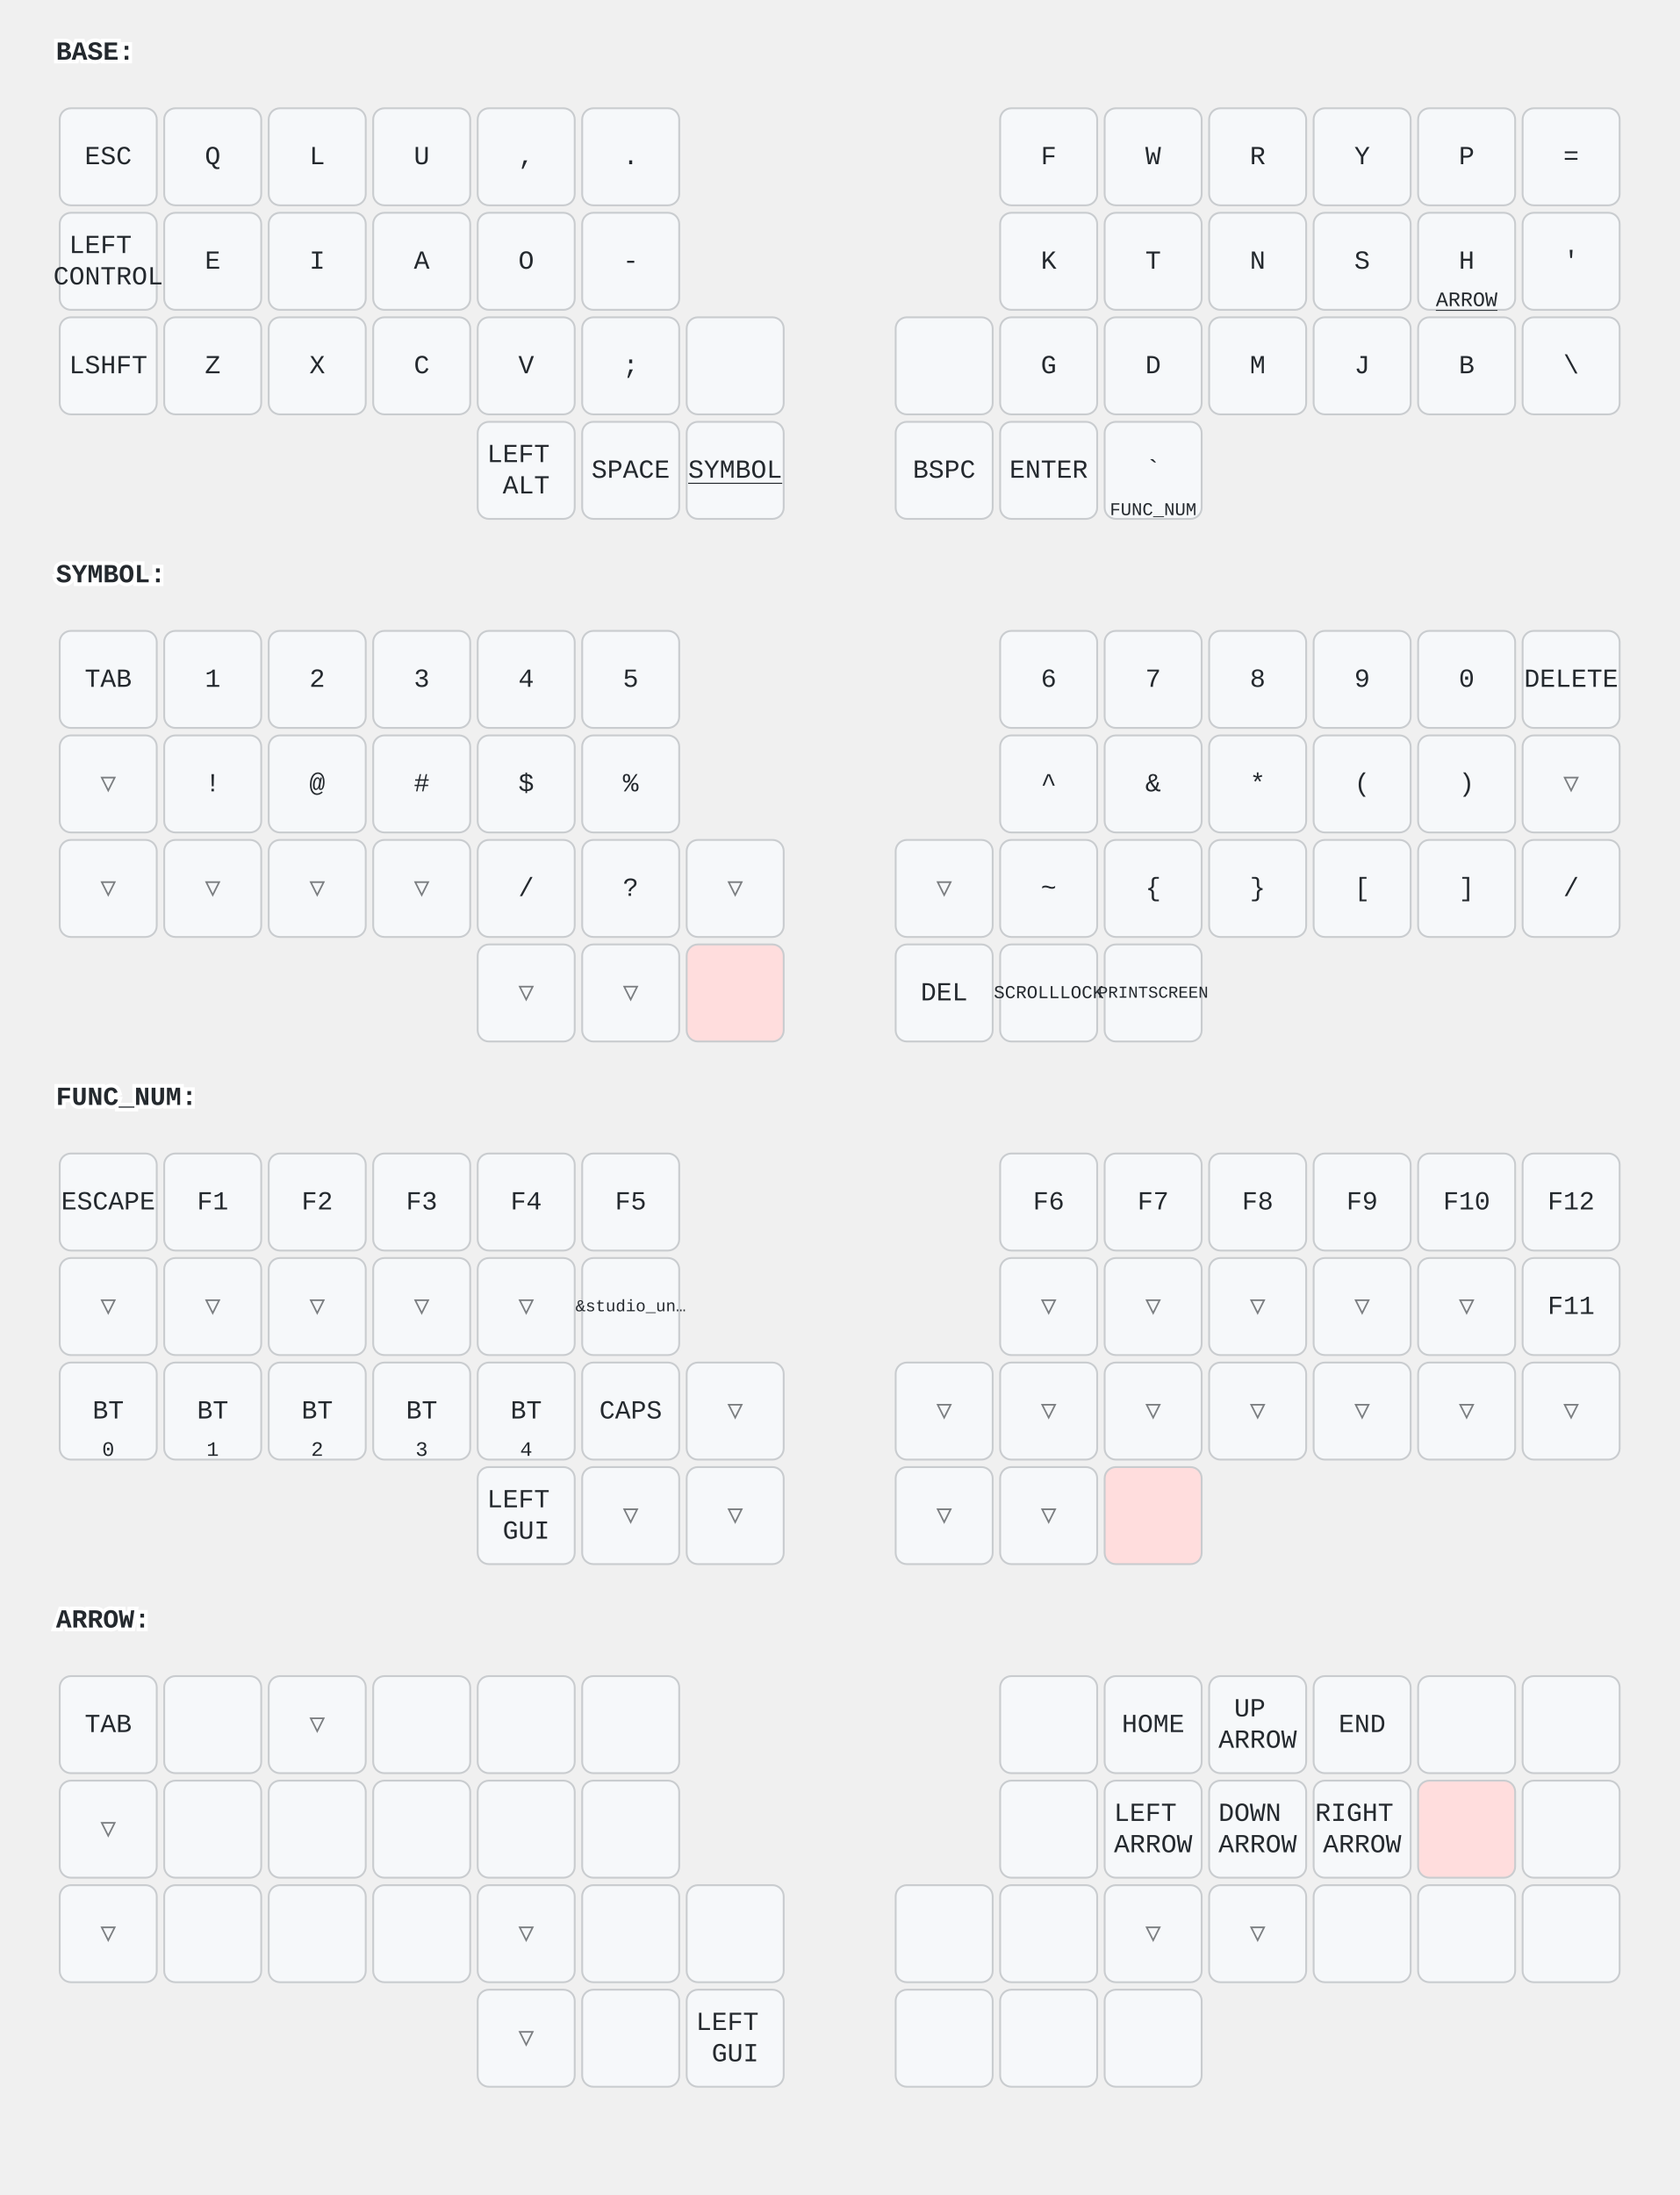
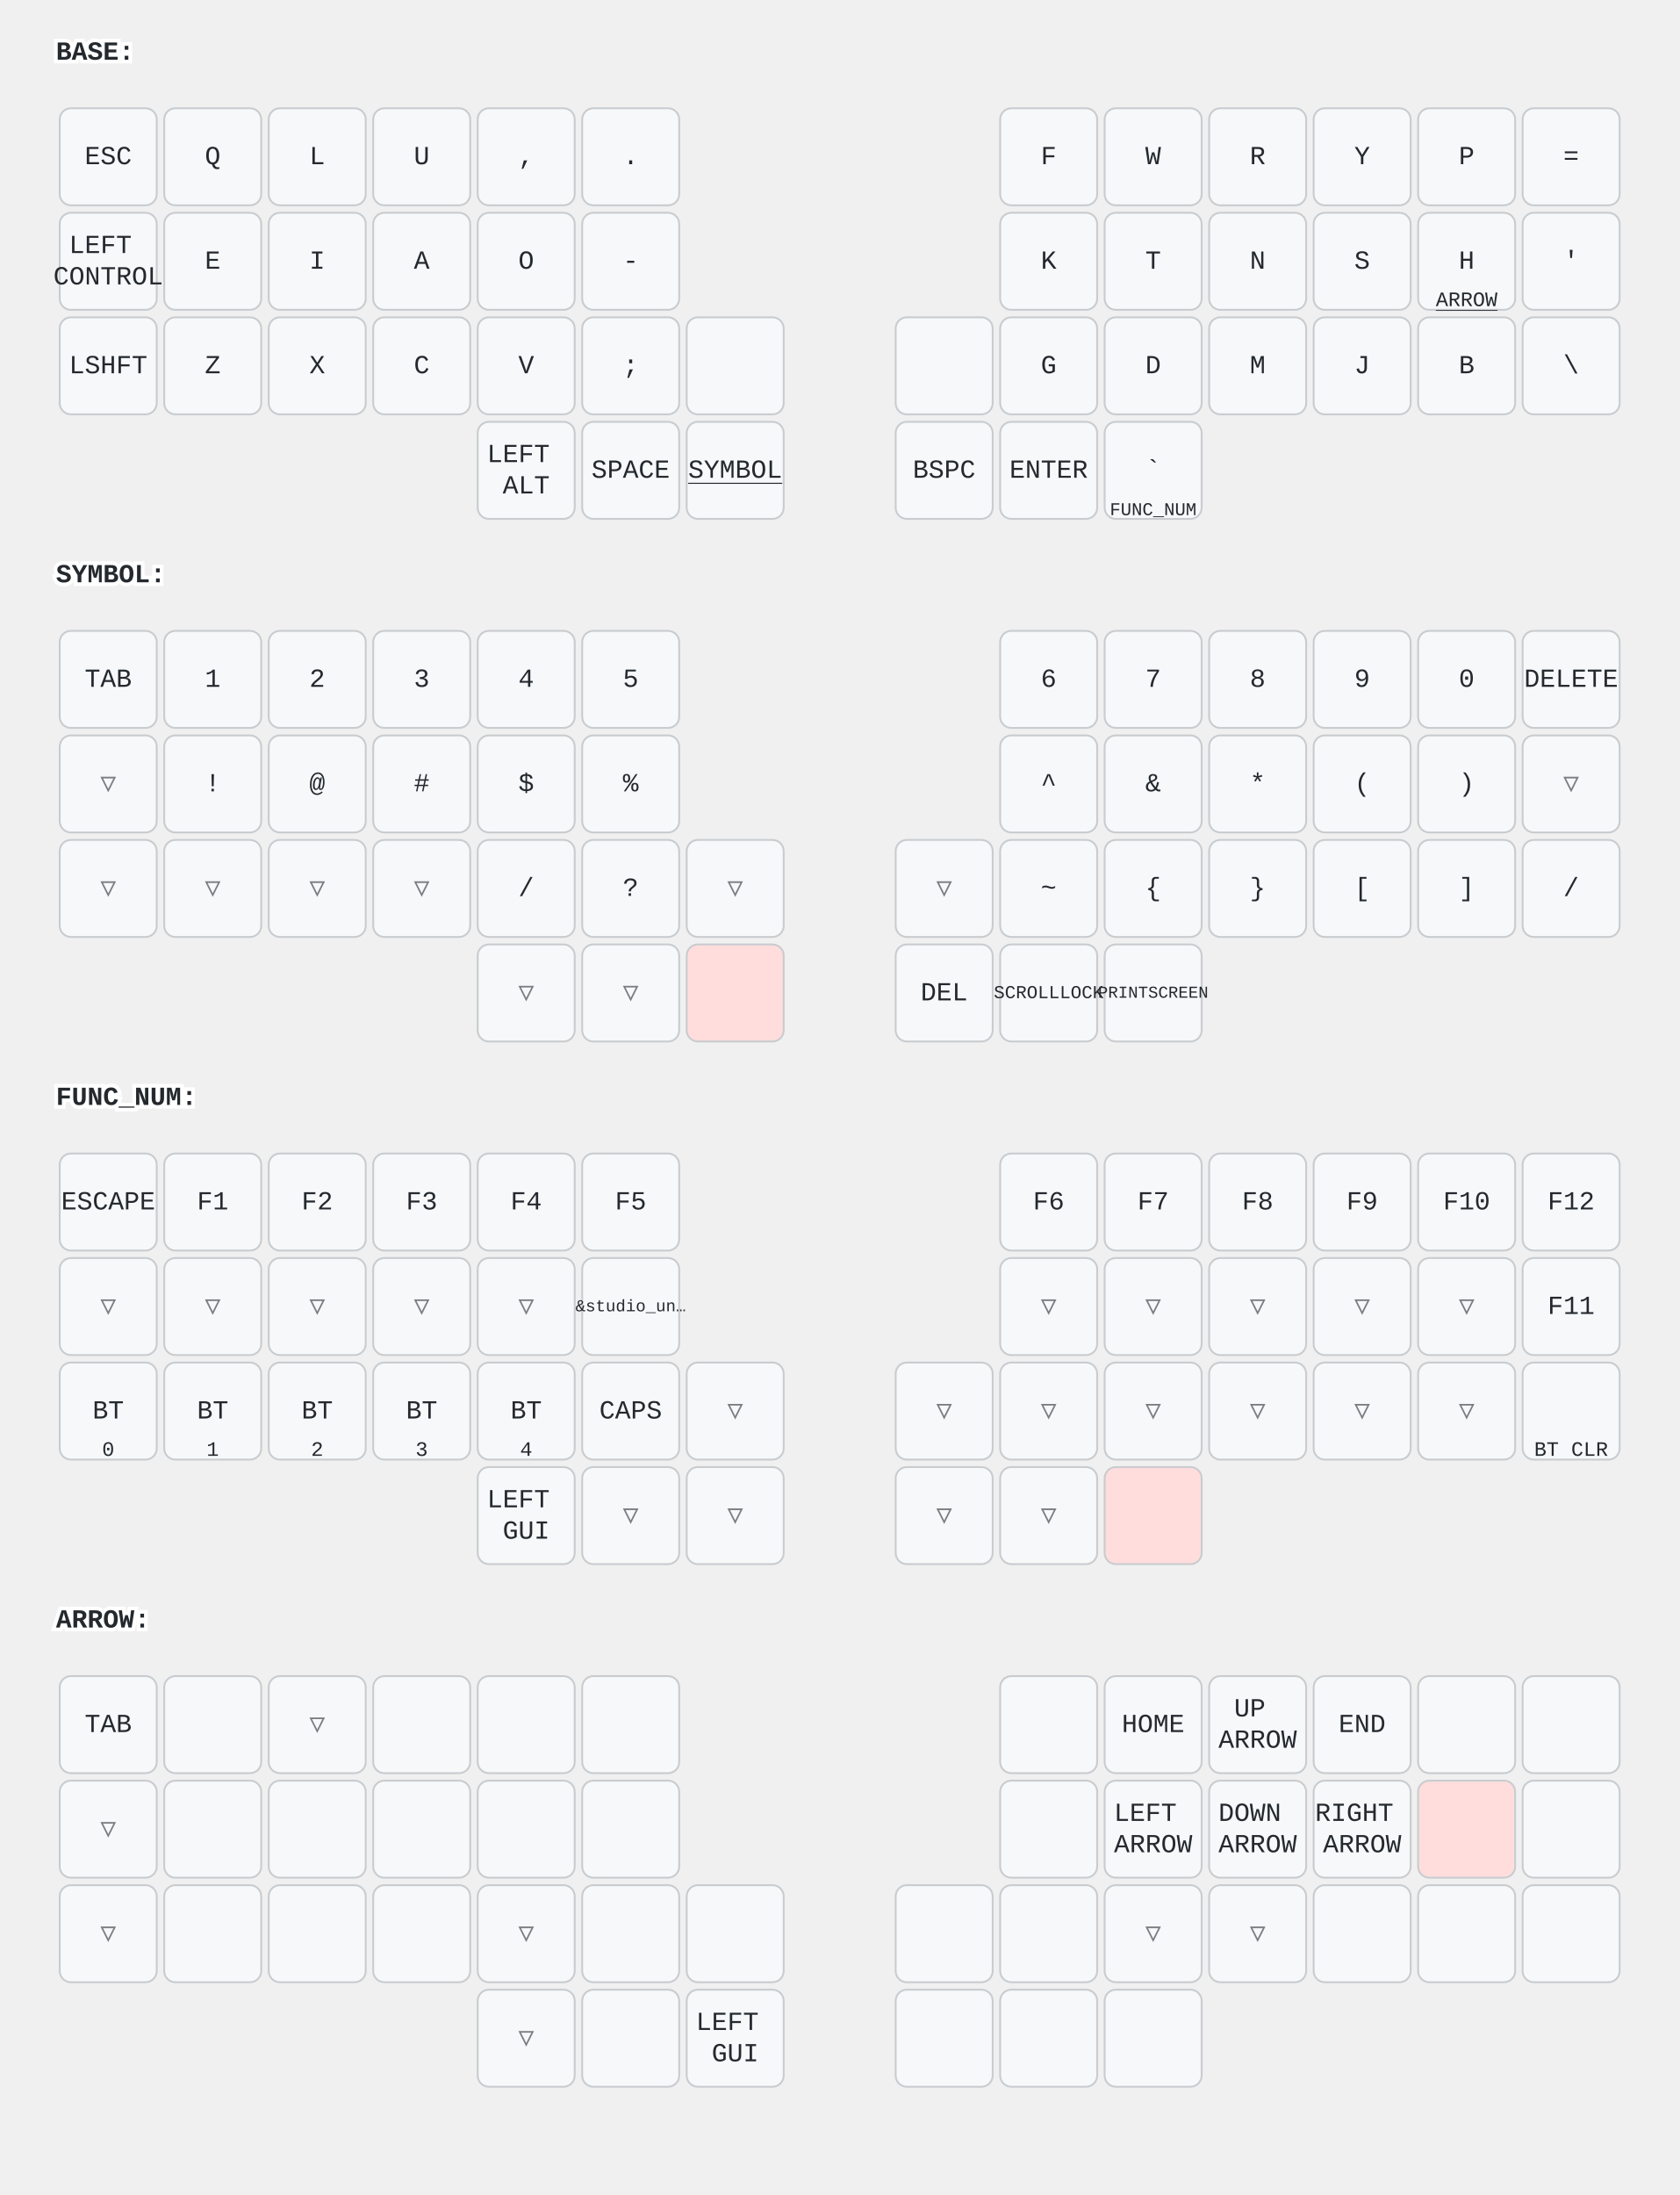
<svg xmlns="http://www.w3.org/2000/svg" width="900" height="1176" viewBox="0 0 900 1176" class="keymap">
  <style>/* inherit to force styles through use tags */
svg path {
    fill: inherit;
}

/* font and background color specifications */
svg.keymap {
    font-family: SFMono-Regular,Consolas,Liberation Mono,Menlo,monospace;
    font-size: 14px;
    font-kerning: normal;
    text-rendering: optimizeLegibility;
    fill: #24292e;
}

/* default key styling */
rect.key {
    fill: #f6f8fa;
}

rect.key, rect.combo {
    stroke: #c9cccf;
    stroke-width: 1;
}

/* default key side styling, only used is draw_key_sides is set */
rect.side {
    filter: brightness(90%);
}

/* color accent for combo boxes */
rect.combo, rect.combo-separate {
    fill: #cdf;
}

/* color accent for held keys */
rect.held, rect.combo.held {
    fill: #fdd;
}

/* color accent for ghost (optional) keys */
rect.ghost, rect.combo.ghost {
    stroke-dasharray: 4, 4;
    stroke-width: 2;
}

text {
    text-anchor: middle;
    dominant-baseline: middle;
}

/* styling for layer labels */
text.label {
    font-weight: bold;
    text-anchor: start;
    stroke: white;
    stroke-width: 4;
    paint-order: stroke;
}

/* styling for optional footer */
text.footer {
    text-anchor: end;
    dominant-baseline: auto;
    stroke: white;
    stroke-width: 4;
    paint-order: stroke;
}

/* styling for combo tap, and key non-tap label text */
text.combo, text.hold, text.shifted, text.left, text.right, text.tl, text.tr, text.bl, text.br {
    font-size: 11px;
}

text.hold, text.bl, text.br {
    text-anchor: middle;
    dominant-baseline: auto;
}

text.shifted, text.tl, text.tr {
    text-anchor: middle;
    dominant-baseline: hanging;
}

text.left, text.tl, text.bl {
    text-anchor: start;
}

text.right, text.tr, text.br {
    text-anchor: end;
}

text.layer-activator {
    text-decoration: underline;
}

/* styling for hold/shifted label text in combo box */
text.combo.hold, text.combo.shifted, text.combo.left, text.combo.right {
    font-size: 8px;
}

/* lighter symbol for transparent keys */
text.trans {
    fill: #7b7e81;
}

/* styling for combo dendrons */
path.combo {
    stroke-width: 1;
    stroke: gray;
    fill: none;
}

/* Start Tabler Icons Cleanup */
/* cannot use height/width with glyphs */
.icon-tabler &gt; path {
    fill: inherit;
    stroke: inherit;
    stroke-width: 2;
}
/* hide tabler's default box */
.icon-tabler &gt; path[stroke="none"][fill="none"] {
    visibility: hidden;
}
/* End Tabler Icons Cleanup */
</style>
  <g transform="translate(30, 0)" class="layer-BASE">
    <text x="0" y="28" class="label" id="BASE">BASE:</text>
    <g transform="translate(0, 56)">
      <g transform="translate(28, 28)" class="key keypos-0">
        <rect rx="6" ry="6" x="-26" y="-26" width="52" height="52" class="key" />
        <text x="0" y="0" class="key tap">ESC</text>
      </g>
      <g transform="translate(84, 28)" class="key keypos-1">
        <rect rx="6" ry="6" x="-26" y="-26" width="52" height="52" class="key" />
        <text x="0" y="0" class="key tap">Q</text>
      </g>
      <g transform="translate(140, 28)" class="key keypos-2">
        <rect rx="6" ry="6" x="-26" y="-26" width="52" height="52" class="key" />
        <text x="0" y="0" class="key tap">L</text>
      </g>
      <g transform="translate(196, 28)" class="key keypos-3">
        <rect rx="6" ry="6" x="-26" y="-26" width="52" height="52" class="key" />
        <text x="0" y="0" class="key tap">U</text>
      </g>
      <g transform="translate(252, 28)" class="key keypos-4">
        <rect rx="6" ry="6" x="-26" y="-26" width="52" height="52" class="key" />
        <text x="0" y="0" class="key tap">,</text>
      </g>
      <g transform="translate(308, 28)" class="key keypos-5">
        <rect rx="6" ry="6" x="-26" y="-26" width="52" height="52" class="key" />
        <text x="0" y="0" class="key tap">.</text>
      </g>
      <g transform="translate(532, 28)" class="key keypos-6">
        <rect rx="6" ry="6" x="-26" y="-26" width="52" height="52" class="key" />
        <text x="0" y="0" class="key tap">F</text>
      </g>
      <g transform="translate(588, 28)" class="key keypos-7">
        <rect rx="6" ry="6" x="-26" y="-26" width="52" height="52" class="key" />
        <text x="0" y="0" class="key tap">W</text>
      </g>
      <g transform="translate(644, 28)" class="key keypos-8">
        <rect rx="6" ry="6" x="-26" y="-26" width="52" height="52" class="key" />
        <text x="0" y="0" class="key tap">R</text>
      </g>
      <g transform="translate(700, 28)" class="key keypos-9">
        <rect rx="6" ry="6" x="-26" y="-26" width="52" height="52" class="key" />
        <text x="0" y="0" class="key tap">Y</text>
      </g>
      <g transform="translate(756, 28)" class="key keypos-10">
        <rect rx="6" ry="6" x="-26" y="-26" width="52" height="52" class="key" />
        <text x="0" y="0" class="key tap">P</text>
      </g>
      <g transform="translate(812, 28)" class="key keypos-11">
        <rect rx="6" ry="6" x="-26" y="-26" width="52" height="52" class="key" />
        <text x="0" y="0" class="key tap">=</text>
      </g>
      <g transform="translate(28, 84)" class="key keypos-12">
        <rect rx="6" ry="6" x="-26" y="-26" width="52" height="52" class="key" />
        <text x="0" y="0" class="key tap">
          <tspan x="0" dy="-0.6em">LEFT</tspan>
          <tspan x="0" dy="1.2em">CONTROL</tspan>
        </text>
      </g>
      <g transform="translate(84, 84)" class="key keypos-13">
        <rect rx="6" ry="6" x="-26" y="-26" width="52" height="52" class="key" />
        <text x="0" y="0" class="key tap">E</text>
      </g>
      <g transform="translate(140, 84)" class="key keypos-14">
        <rect rx="6" ry="6" x="-26" y="-26" width="52" height="52" class="key" />
        <text x="0" y="0" class="key tap">I</text>
      </g>
      <g transform="translate(196, 84)" class="key keypos-15">
        <rect rx="6" ry="6" x="-26" y="-26" width="52" height="52" class="key" />
        <text x="0" y="0" class="key tap">A</text>
      </g>
      <g transform="translate(252, 84)" class="key keypos-16">
        <rect rx="6" ry="6" x="-26" y="-26" width="52" height="52" class="key" />
        <text x="0" y="0" class="key tap">O</text>
      </g>
      <g transform="translate(308, 84)" class="key keypos-17">
        <rect rx="6" ry="6" x="-26" y="-26" width="52" height="52" class="key" />
        <text x="0" y="0" class="key tap">-</text>
      </g>
      <g transform="translate(532, 84)" class="key keypos-18">
        <rect rx="6" ry="6" x="-26" y="-26" width="52" height="52" class="key" />
        <text x="0" y="0" class="key tap">K</text>
      </g>
      <g transform="translate(588, 84)" class="key keypos-19">
        <rect rx="6" ry="6" x="-26" y="-26" width="52" height="52" class="key" />
        <text x="0" y="0" class="key tap">T</text>
      </g>
      <g transform="translate(644, 84)" class="key keypos-20">
        <rect rx="6" ry="6" x="-26" y="-26" width="52" height="52" class="key" />
        <text x="0" y="0" class="key tap">N</text>
      </g>
      <g transform="translate(700, 84)" class="key keypos-21">
        <rect rx="6" ry="6" x="-26" y="-26" width="52" height="52" class="key" />
        <text x="0" y="0" class="key tap">S</text>
      </g>
      <g transform="translate(756, 84)" class="key keypos-22">
        <rect rx="6" ry="6" x="-26" y="-26" width="52" height="52" class="key" />
        <text x="0" y="0" class="key tap">H</text>
        <a href="#ARROW">
          <text x="0" y="24" class="key hold layer-activator">ARROW</text>
        </a>
      </g>
      <g transform="translate(812, 84)" class="key keypos-23">
        <rect rx="6" ry="6" x="-26" y="-26" width="52" height="52" class="key" />
        <text x="0" y="0" class="key tap">'</text>
      </g>
      <g transform="translate(28, 140)" class="key keypos-24">
        <rect rx="6" ry="6" x="-26" y="-26" width="52" height="52" class="key" />
        <text x="0" y="0" class="key tap">LSHFT</text>
      </g>
      <g transform="translate(84, 140)" class="key keypos-25">
        <rect rx="6" ry="6" x="-26" y="-26" width="52" height="52" class="key" />
        <text x="0" y="0" class="key tap">Z</text>
      </g>
      <g transform="translate(140, 140)" class="key keypos-26">
        <rect rx="6" ry="6" x="-26" y="-26" width="52" height="52" class="key" />
        <text x="0" y="0" class="key tap">X</text>
      </g>
      <g transform="translate(196, 140)" class="key keypos-27">
        <rect rx="6" ry="6" x="-26" y="-26" width="52" height="52" class="key" />
        <text x="0" y="0" class="key tap">C</text>
      </g>
      <g transform="translate(252, 140)" class="key keypos-28">
        <rect rx="6" ry="6" x="-26" y="-26" width="52" height="52" class="key" />
        <text x="0" y="0" class="key tap">V</text>
      </g>
      <g transform="translate(308, 140)" class="key keypos-29">
        <rect rx="6" ry="6" x="-26" y="-26" width="52" height="52" class="key" />
        <text x="0" y="0" class="key tap">;</text>
      </g>
      <g transform="translate(364, 140)" class="key keypos-30">
        <rect rx="6" ry="6" x="-26" y="-26" width="52" height="52" class="key" />
      </g>
      <g transform="translate(476, 140)" class="key keypos-31">
        <rect rx="6" ry="6" x="-26" y="-26" width="52" height="52" class="key" />
      </g>
      <g transform="translate(532, 140)" class="key keypos-32">
        <rect rx="6" ry="6" x="-26" y="-26" width="52" height="52" class="key" />
        <text x="0" y="0" class="key tap">G</text>
      </g>
      <g transform="translate(588, 140)" class="key keypos-33">
        <rect rx="6" ry="6" x="-26" y="-26" width="52" height="52" class="key" />
        <text x="0" y="0" class="key tap">D</text>
      </g>
      <g transform="translate(644, 140)" class="key keypos-34">
        <rect rx="6" ry="6" x="-26" y="-26" width="52" height="52" class="key" />
        <text x="0" y="0" class="key tap">M</text>
      </g>
      <g transform="translate(700, 140)" class="key keypos-35">
        <rect rx="6" ry="6" x="-26" y="-26" width="52" height="52" class="key" />
        <text x="0" y="0" class="key tap">J</text>
      </g>
      <g transform="translate(756, 140)" class="key keypos-36">
        <rect rx="6" ry="6" x="-26" y="-26" width="52" height="52" class="key" />
        <text x="0" y="0" class="key tap">B</text>
      </g>
      <g transform="translate(812, 140)" class="key keypos-37">
        <rect rx="6" ry="6" x="-26" y="-26" width="52" height="52" class="key" />
        <text x="0" y="0" class="key tap">\</text>
      </g>
      <g transform="translate(252, 196)" class="key keypos-38">
        <rect rx="6" ry="6" x="-26" y="-26" width="52" height="52" class="key" />
        <text x="0" y="0" class="key tap">
          <tspan x="0" dy="-0.6em">LEFT</tspan>
          <tspan x="0" dy="1.2em">ALT</tspan>
        </text>
      </g>
      <g transform="translate(308, 196)" class="key keypos-39">
        <rect rx="6" ry="6" x="-26" y="-26" width="52" height="52" class="key" />
        <text x="0" y="0" class="key tap">SPACE</text>
      </g>
      <g transform="translate(364, 196)" class="key keypos-40">
        <rect rx="6" ry="6" x="-26" y="-26" width="52" height="52" class="key" />
        <a href="#SYMBOL">
          <text x="0" y="0" class="key tap layer-activator">SYMBOL</text>
        </a>
      </g>
      <g transform="translate(476, 196)" class="key keypos-41">
        <rect rx="6" ry="6" x="-26" y="-26" width="52" height="52" class="key" />
        <text x="0" y="0" class="key tap">BSPC</text>
      </g>
      <g transform="translate(532, 196)" class="key keypos-42">
        <rect rx="6" ry="6" x="-26" y="-26" width="52" height="52" class="key" />
        <text x="0" y="0" class="key tap">ENTER</text>
      </g>
      <g transform="translate(588, 196)" class="key keypos-43">
        <rect rx="6" ry="6" x="-26" y="-26" width="52" height="52" class="key" />
        <text x="0" y="0" class="key tap">`</text>
        <a href="#FUNC_NUM">
          <text x="0" y="24" class="key hold layer-activator">
            <tspan style="font-size: 88%">FUNC_NUM</tspan>
          </text>
        </a>
      </g>
    </g>
  </g>
  <g transform="translate(30, 280)" class="layer-SYMBOL">
    <text x="0" y="28" class="label" id="SYMBOL">SYMBOL:</text>
    <g transform="translate(0, 56)">
      <g transform="translate(28, 28)" class="key keypos-0">
        <rect rx="6" ry="6" x="-26" y="-26" width="52" height="52" class="key" />
        <text x="0" y="0" class="key tap">TAB</text>
      </g>
      <g transform="translate(84, 28)" class="key keypos-1">
        <rect rx="6" ry="6" x="-26" y="-26" width="52" height="52" class="key" />
        <text x="0" y="0" class="key tap">1</text>
      </g>
      <g transform="translate(140, 28)" class="key keypos-2">
        <rect rx="6" ry="6" x="-26" y="-26" width="52" height="52" class="key" />
        <text x="0" y="0" class="key tap">2</text>
      </g>
      <g transform="translate(196, 28)" class="key keypos-3">
        <rect rx="6" ry="6" x="-26" y="-26" width="52" height="52" class="key" />
        <text x="0" y="0" class="key tap">3</text>
      </g>
      <g transform="translate(252, 28)" class="key keypos-4">
        <rect rx="6" ry="6" x="-26" y="-26" width="52" height="52" class="key" />
        <text x="0" y="0" class="key tap">4</text>
      </g>
      <g transform="translate(308, 28)" class="key keypos-5">
        <rect rx="6" ry="6" x="-26" y="-26" width="52" height="52" class="key" />
        <text x="0" y="0" class="key tap">5</text>
      </g>
      <g transform="translate(532, 28)" class="key keypos-6">
        <rect rx="6" ry="6" x="-26" y="-26" width="52" height="52" class="key" />
        <text x="0" y="0" class="key tap">6</text>
      </g>
      <g transform="translate(588, 28)" class="key keypos-7">
        <rect rx="6" ry="6" x="-26" y="-26" width="52" height="52" class="key" />
        <text x="0" y="0" class="key tap">7</text>
      </g>
      <g transform="translate(644, 28)" class="key keypos-8">
        <rect rx="6" ry="6" x="-26" y="-26" width="52" height="52" class="key" />
        <text x="0" y="0" class="key tap">8</text>
      </g>
      <g transform="translate(700, 28)" class="key keypos-9">
        <rect rx="6" ry="6" x="-26" y="-26" width="52" height="52" class="key" />
        <text x="0" y="0" class="key tap">9</text>
      </g>
      <g transform="translate(756, 28)" class="key keypos-10">
        <rect rx="6" ry="6" x="-26" y="-26" width="52" height="52" class="key" />
        <text x="0" y="0" class="key tap">0</text>
      </g>
      <g transform="translate(812, 28)" class="key keypos-11">
        <rect rx="6" ry="6" x="-26" y="-26" width="52" height="52" class="key" />
        <text x="0" y="0" class="key tap">DELETE</text>
      </g>
      <g transform="translate(28, 84)" class="key trans keypos-12">
        <rect rx="6" ry="6" x="-26" y="-26" width="52" height="52" class="key trans" />
        <text x="0" y="0" class="key trans tap">▽</text>
      </g>
      <g transform="translate(84, 84)" class="key keypos-13">
        <rect rx="6" ry="6" x="-26" y="-26" width="52" height="52" class="key" />
        <text x="0" y="0" class="key tap">!</text>
      </g>
      <g transform="translate(140, 84)" class="key keypos-14">
        <rect rx="6" ry="6" x="-26" y="-26" width="52" height="52" class="key" />
        <text x="0" y="0" class="key tap">@</text>
      </g>
      <g transform="translate(196, 84)" class="key keypos-15">
        <rect rx="6" ry="6" x="-26" y="-26" width="52" height="52" class="key" />
        <text x="0" y="0" class="key tap">#</text>
      </g>
      <g transform="translate(252, 84)" class="key keypos-16">
        <rect rx="6" ry="6" x="-26" y="-26" width="52" height="52" class="key" />
        <text x="0" y="0" class="key tap">$</text>
      </g>
      <g transform="translate(308, 84)" class="key keypos-17">
        <rect rx="6" ry="6" x="-26" y="-26" width="52" height="52" class="key" />
        <text x="0" y="0" class="key tap">%</text>
      </g>
      <g transform="translate(532, 84)" class="key keypos-18">
        <rect rx="6" ry="6" x="-26" y="-26" width="52" height="52" class="key" />
        <text x="0" y="0" class="key tap">^</text>
      </g>
      <g transform="translate(588, 84)" class="key keypos-19">
        <rect rx="6" ry="6" x="-26" y="-26" width="52" height="52" class="key" />
        <text x="0" y="0" class="key tap">&amp;</text>
      </g>
      <g transform="translate(644, 84)" class="key keypos-20">
        <rect rx="6" ry="6" x="-26" y="-26" width="52" height="52" class="key" />
        <text x="0" y="0" class="key tap">*</text>
      </g>
      <g transform="translate(700, 84)" class="key keypos-21">
        <rect rx="6" ry="6" x="-26" y="-26" width="52" height="52" class="key" />
        <text x="0" y="0" class="key tap">(</text>
      </g>
      <g transform="translate(756, 84)" class="key keypos-22">
        <rect rx="6" ry="6" x="-26" y="-26" width="52" height="52" class="key" />
        <text x="0" y="0" class="key tap">)</text>
      </g>
      <g transform="translate(812, 84)" class="key trans keypos-23">
        <rect rx="6" ry="6" x="-26" y="-26" width="52" height="52" class="key trans" />
        <text x="0" y="0" class="key trans tap">▽</text>
      </g>
      <g transform="translate(28, 140)" class="key trans keypos-24">
        <rect rx="6" ry="6" x="-26" y="-26" width="52" height="52" class="key trans" />
        <text x="0" y="0" class="key trans tap">▽</text>
      </g>
      <g transform="translate(84, 140)" class="key trans keypos-25">
        <rect rx="6" ry="6" x="-26" y="-26" width="52" height="52" class="key trans" />
        <text x="0" y="0" class="key trans tap">▽</text>
      </g>
      <g transform="translate(140, 140)" class="key trans keypos-26">
        <rect rx="6" ry="6" x="-26" y="-26" width="52" height="52" class="key trans" />
        <text x="0" y="0" class="key trans tap">▽</text>
      </g>
      <g transform="translate(196, 140)" class="key trans keypos-27">
        <rect rx="6" ry="6" x="-26" y="-26" width="52" height="52" class="key trans" />
        <text x="0" y="0" class="key trans tap">▽</text>
      </g>
      <g transform="translate(252, 140)" class="key keypos-28">
        <rect rx="6" ry="6" x="-26" y="-26" width="52" height="52" class="key" />
        <text x="0" y="0" class="key tap">/</text>
      </g>
      <g transform="translate(308, 140)" class="key keypos-29">
        <rect rx="6" ry="6" x="-26" y="-26" width="52" height="52" class="key" />
        <text x="0" y="0" class="key tap">?</text>
      </g>
      <g transform="translate(364, 140)" class="key trans keypos-30">
        <rect rx="6" ry="6" x="-26" y="-26" width="52" height="52" class="key trans" />
        <text x="0" y="0" class="key trans tap">▽</text>
      </g>
      <g transform="translate(476, 140)" class="key trans keypos-31">
        <rect rx="6" ry="6" x="-26" y="-26" width="52" height="52" class="key trans" />
        <text x="0" y="0" class="key trans tap">▽</text>
      </g>
      <g transform="translate(532, 140)" class="key keypos-32">
        <rect rx="6" ry="6" x="-26" y="-26" width="52" height="52" class="key" />
        <text x="0" y="0" class="key tap">~</text>
      </g>
      <g transform="translate(588, 140)" class="key keypos-33">
        <rect rx="6" ry="6" x="-26" y="-26" width="52" height="52" class="key" />
        <text x="0" y="0" class="key tap">{</text>
      </g>
      <g transform="translate(644, 140)" class="key keypos-34">
        <rect rx="6" ry="6" x="-26" y="-26" width="52" height="52" class="key" />
        <text x="0" y="0" class="key tap">}</text>
      </g>
      <g transform="translate(700, 140)" class="key keypos-35">
        <rect rx="6" ry="6" x="-26" y="-26" width="52" height="52" class="key" />
        <text x="0" y="0" class="key tap">[</text>
      </g>
      <g transform="translate(756, 140)" class="key keypos-36">
        <rect rx="6" ry="6" x="-26" y="-26" width="52" height="52" class="key" />
        <text x="0" y="0" class="key tap">]</text>
      </g>
      <g transform="translate(812, 140)" class="key keypos-37">
        <rect rx="6" ry="6" x="-26" y="-26" width="52" height="52" class="key" />
        <text x="0" y="0" class="key tap">/</text>
      </g>
      <g transform="translate(252, 196)" class="key trans keypos-38">
        <rect rx="6" ry="6" x="-26" y="-26" width="52" height="52" class="key trans" />
        <text x="0" y="0" class="key trans tap">▽</text>
      </g>
      <g transform="translate(308, 196)" class="key trans keypos-39">
        <rect rx="6" ry="6" x="-26" y="-26" width="52" height="52" class="key trans" />
        <text x="0" y="0" class="key trans tap">▽</text>
      </g>
      <g transform="translate(364, 196)" class="key held keypos-40">
        <rect rx="6" ry="6" x="-26" y="-26" width="52" height="52" class="key held" />
      </g>
      <g transform="translate(476, 196)" class="key keypos-41">
        <rect rx="6" ry="6" x="-26" y="-26" width="52" height="52" class="key" />
        <text x="0" y="0" class="key tap">DEL</text>
      </g>
      <g transform="translate(532, 196)" class="key keypos-42">
        <rect rx="6" ry="6" x="-26" y="-26" width="52" height="52" class="key" />
        <text x="0" y="0" class="key tap">
          <tspan style="font-size: 70%">SCROLLLOCK</tspan>
        </text>
      </g>
      <g transform="translate(588, 196)" class="key keypos-43">
        <rect rx="6" ry="6" x="-26" y="-26" width="52" height="52" class="key" />
        <text x="0" y="0" class="key tap">
          <tspan style="font-size: 64%">PRINTSCREEN</tspan>
        </text>
      </g>
    </g>
  </g>
  <g transform="translate(30, 560)" class="layer-FUNC_NUM">
    <text x="0" y="28" class="label" id="FUNC_NUM">FUNC_NUM:</text>
    <g transform="translate(0, 56)">
      <g transform="translate(28, 28)" class="key keypos-0">
        <rect rx="6" ry="6" x="-26" y="-26" width="52" height="52" class="key" />
        <text x="0" y="0" class="key tap">ESCAPE</text>
      </g>
      <g transform="translate(84, 28)" class="key keypos-1">
        <rect rx="6" ry="6" x="-26" y="-26" width="52" height="52" class="key" />
        <text x="0" y="0" class="key tap">F1</text>
      </g>
      <g transform="translate(140, 28)" class="key keypos-2">
        <rect rx="6" ry="6" x="-26" y="-26" width="52" height="52" class="key" />
        <text x="0" y="0" class="key tap">F2</text>
      </g>
      <g transform="translate(196, 28)" class="key keypos-3">
        <rect rx="6" ry="6" x="-26" y="-26" width="52" height="52" class="key" />
        <text x="0" y="0" class="key tap">F3</text>
      </g>
      <g transform="translate(252, 28)" class="key keypos-4">
        <rect rx="6" ry="6" x="-26" y="-26" width="52" height="52" class="key" />
        <text x="0" y="0" class="key tap">F4</text>
      </g>
      <g transform="translate(308, 28)" class="key keypos-5">
        <rect rx="6" ry="6" x="-26" y="-26" width="52" height="52" class="key" />
        <text x="0" y="0" class="key tap">F5</text>
      </g>
      <g transform="translate(532, 28)" class="key keypos-6">
        <rect rx="6" ry="6" x="-26" y="-26" width="52" height="52" class="key" />
        <text x="0" y="0" class="key tap">F6</text>
      </g>
      <g transform="translate(588, 28)" class="key keypos-7">
        <rect rx="6" ry="6" x="-26" y="-26" width="52" height="52" class="key" />
        <text x="0" y="0" class="key tap">F7</text>
      </g>
      <g transform="translate(644, 28)" class="key keypos-8">
        <rect rx="6" ry="6" x="-26" y="-26" width="52" height="52" class="key" />
        <text x="0" y="0" class="key tap">F8</text>
      </g>
      <g transform="translate(700, 28)" class="key keypos-9">
        <rect rx="6" ry="6" x="-26" y="-26" width="52" height="52" class="key" />
        <text x="0" y="0" class="key tap">F9</text>
      </g>
      <g transform="translate(756, 28)" class="key keypos-10">
        <rect rx="6" ry="6" x="-26" y="-26" width="52" height="52" class="key" />
        <text x="0" y="0" class="key tap">F10</text>
      </g>
      <g transform="translate(812, 28)" class="key keypos-11">
        <rect rx="6" ry="6" x="-26" y="-26" width="52" height="52" class="key" />
        <text x="0" y="0" class="key tap">F12</text>
      </g>
      <g transform="translate(28, 84)" class="key trans keypos-12">
        <rect rx="6" ry="6" x="-26" y="-26" width="52" height="52" class="key trans" />
        <text x="0" y="0" class="key trans tap">▽</text>
      </g>
      <g transform="translate(84, 84)" class="key trans keypos-13">
        <rect rx="6" ry="6" x="-26" y="-26" width="52" height="52" class="key trans" />
        <text x="0" y="0" class="key trans tap">▽</text>
      </g>
      <g transform="translate(140, 84)" class="key trans keypos-14">
        <rect rx="6" ry="6" x="-26" y="-26" width="52" height="52" class="key trans" />
        <text x="0" y="0" class="key trans tap">▽</text>
      </g>
      <g transform="translate(196, 84)" class="key trans keypos-15">
        <rect rx="6" ry="6" x="-26" y="-26" width="52" height="52" class="key trans" />
        <text x="0" y="0" class="key trans tap">▽</text>
      </g>
      <g transform="translate(252, 84)" class="key trans keypos-16">
        <rect rx="6" ry="6" x="-26" y="-26" width="52" height="52" class="key trans" />
        <text x="0" y="0" class="key trans tap">▽</text>
      </g>
      <g transform="translate(308, 84)" class="key keypos-17">
        <rect rx="6" ry="6" x="-26" y="-26" width="52" height="52" class="key" />
        <text x="0" y="0" class="key tap">
          <tspan style="font-size: 64%">&amp;studio_un…</tspan>
        </text>
      </g>
      <g transform="translate(532, 84)" class="key trans keypos-18">
        <rect rx="6" ry="6" x="-26" y="-26" width="52" height="52" class="key trans" />
        <text x="0" y="0" class="key trans tap">▽</text>
      </g>
      <g transform="translate(588, 84)" class="key trans keypos-19">
        <rect rx="6" ry="6" x="-26" y="-26" width="52" height="52" class="key trans" />
        <text x="0" y="0" class="key trans tap">▽</text>
      </g>
      <g transform="translate(644, 84)" class="key trans keypos-20">
        <rect rx="6" ry="6" x="-26" y="-26" width="52" height="52" class="key trans" />
        <text x="0" y="0" class="key trans tap">▽</text>
      </g>
      <g transform="translate(700, 84)" class="key trans keypos-21">
        <rect rx="6" ry="6" x="-26" y="-26" width="52" height="52" class="key trans" />
        <text x="0" y="0" class="key trans tap">▽</text>
      </g>
      <g transform="translate(756, 84)" class="key trans keypos-22">
        <rect rx="6" ry="6" x="-26" y="-26" width="52" height="52" class="key trans" />
        <text x="0" y="0" class="key trans tap">▽</text>
      </g>
      <g transform="translate(812, 84)" class="key keypos-23">
        <rect rx="6" ry="6" x="-26" y="-26" width="52" height="52" class="key" />
        <text x="0" y="0" class="key tap">F11</text>
      </g>
      <g transform="translate(28, 140)" class="key keypos-24">
        <rect rx="6" ry="6" x="-26" y="-26" width="52" height="52" class="key" />
        <text x="0" y="0" class="key tap">BT</text>
        <text x="0" y="24" class="key hold">0</text>
      </g>
      <g transform="translate(84, 140)" class="key keypos-25">
        <rect rx="6" ry="6" x="-26" y="-26" width="52" height="52" class="key" />
        <text x="0" y="0" class="key tap">BT</text>
        <text x="0" y="24" class="key hold">1</text>
      </g>
      <g transform="translate(140, 140)" class="key keypos-26">
        <rect rx="6" ry="6" x="-26" y="-26" width="52" height="52" class="key" />
        <text x="0" y="0" class="key tap">BT</text>
        <text x="0" y="24" class="key hold">2</text>
      </g>
      <g transform="translate(196, 140)" class="key keypos-27">
        <rect rx="6" ry="6" x="-26" y="-26" width="52" height="52" class="key" />
        <text x="0" y="0" class="key tap">BT</text>
        <text x="0" y="24" class="key hold">3</text>
      </g>
      <g transform="translate(252, 140)" class="key keypos-28">
        <rect rx="6" ry="6" x="-26" y="-26" width="52" height="52" class="key" />
        <text x="0" y="0" class="key tap">BT</text>
        <text x="0" y="24" class="key hold">4</text>
      </g>
      <g transform="translate(308, 140)" class="key keypos-29">
        <rect rx="6" ry="6" x="-26" y="-26" width="52" height="52" class="key" />
        <text x="0" y="0" class="key tap">CAPS</text>
      </g>
      <g transform="translate(364, 140)" class="key trans keypos-30">
        <rect rx="6" ry="6" x="-26" y="-26" width="52" height="52" class="key trans" />
        <text x="0" y="0" class="key trans tap">▽</text>
      </g>
      <g transform="translate(476, 140)" class="key trans keypos-31">
        <rect rx="6" ry="6" x="-26" y="-26" width="52" height="52" class="key trans" />
        <text x="0" y="0" class="key trans tap">▽</text>
      </g>
      <g transform="translate(532, 140)" class="key trans keypos-32">
        <rect rx="6" ry="6" x="-26" y="-26" width="52" height="52" class="key trans" />
        <text x="0" y="0" class="key trans tap">▽</text>
      </g>
      <g transform="translate(588, 140)" class="key trans keypos-33">
        <rect rx="6" ry="6" x="-26" y="-26" width="52" height="52" class="key trans" />
        <text x="0" y="0" class="key trans tap">▽</text>
      </g>
      <g transform="translate(644, 140)" class="key trans keypos-34">
        <rect rx="6" ry="6" x="-26" y="-26" width="52" height="52" class="key trans" />
        <text x="0" y="0" class="key trans tap">▽</text>
      </g>
      <g transform="translate(700, 140)" class="key trans keypos-35">
        <rect rx="6" ry="6" x="-26" y="-26" width="52" height="52" class="key trans" />
        <text x="0" y="0" class="key trans tap">▽</text>
      </g>
      <g transform="translate(756, 140)" class="key trans keypos-36">
        <rect rx="6" ry="6" x="-26" y="-26" width="52" height="52" class="key trans" />
        <text x="0" y="0" class="key trans tap">▽</text>
      </g>
-       <g transform="translate(812, 140)" class="key trans keypos-37">
-         <rect rx="6" ry="6" x="-26" y="-26" width="52" height="52" class="key trans" />
-         <text x="0" y="0" class="key trans tap">▽</text>
+       <g transform="translate(812, 140)" class="key keypos-37">
+         <rect rx="6" ry="6" x="-26" y="-26" width="52" height="52" class="key" />
+         <text x="0" y="24" class="key hold">BT CLR</text>
      </g>
      <g transform="translate(252, 196)" class="key keypos-38">
        <rect rx="6" ry="6" x="-26" y="-26" width="52" height="52" class="key" />
        <text x="0" y="0" class="key tap">
          <tspan x="0" dy="-0.6em">LEFT</tspan>
          <tspan x="0" dy="1.2em">GUI</tspan>
        </text>
      </g>
      <g transform="translate(308, 196)" class="key trans keypos-39">
        <rect rx="6" ry="6" x="-26" y="-26" width="52" height="52" class="key trans" />
        <text x="0" y="0" class="key trans tap">▽</text>
      </g>
      <g transform="translate(364, 196)" class="key trans keypos-40">
        <rect rx="6" ry="6" x="-26" y="-26" width="52" height="52" class="key trans" />
        <text x="0" y="0" class="key trans tap">▽</text>
      </g>
      <g transform="translate(476, 196)" class="key trans keypos-41">
        <rect rx="6" ry="6" x="-26" y="-26" width="52" height="52" class="key trans" />
        <text x="0" y="0" class="key trans tap">▽</text>
      </g>
      <g transform="translate(532, 196)" class="key trans keypos-42">
        <rect rx="6" ry="6" x="-26" y="-26" width="52" height="52" class="key trans" />
        <text x="0" y="0" class="key trans tap">▽</text>
      </g>
      <g transform="translate(588, 196)" class="key held keypos-43">
        <rect rx="6" ry="6" x="-26" y="-26" width="52" height="52" class="key held" />
      </g>
    </g>
  </g>
  <g transform="translate(30, 840)" class="layer-ARROW">
    <text x="0" y="28" class="label" id="ARROW">ARROW:</text>
    <g transform="translate(0, 56)">
      <g transform="translate(28, 28)" class="key keypos-0">
        <rect rx="6" ry="6" x="-26" y="-26" width="52" height="52" class="key" />
        <text x="0" y="0" class="key tap">TAB</text>
      </g>
      <g transform="translate(84, 28)" class="key keypos-1">
        <rect rx="6" ry="6" x="-26" y="-26" width="52" height="52" class="key" />
      </g>
      <g transform="translate(140, 28)" class="key trans keypos-2">
        <rect rx="6" ry="6" x="-26" y="-26" width="52" height="52" class="key trans" />
        <text x="0" y="0" class="key trans tap">▽</text>
      </g>
      <g transform="translate(196, 28)" class="key keypos-3">
        <rect rx="6" ry="6" x="-26" y="-26" width="52" height="52" class="key" />
      </g>
      <g transform="translate(252, 28)" class="key keypos-4">
        <rect rx="6" ry="6" x="-26" y="-26" width="52" height="52" class="key" />
      </g>
      <g transform="translate(308, 28)" class="key keypos-5">
        <rect rx="6" ry="6" x="-26" y="-26" width="52" height="52" class="key" />
      </g>
      <g transform="translate(532, 28)" class="key keypos-6">
        <rect rx="6" ry="6" x="-26" y="-26" width="52" height="52" class="key" />
      </g>
      <g transform="translate(588, 28)" class="key keypos-7">
        <rect rx="6" ry="6" x="-26" y="-26" width="52" height="52" class="key" />
        <text x="0" y="0" class="key tap">HOME</text>
      </g>
      <g transform="translate(644, 28)" class="key keypos-8">
        <rect rx="6" ry="6" x="-26" y="-26" width="52" height="52" class="key" />
        <text x="0" y="0" class="key tap">
          <tspan x="0" dy="-0.6em">UP</tspan>
          <tspan x="0" dy="1.2em">ARROW</tspan>
        </text>
      </g>
      <g transform="translate(700, 28)" class="key keypos-9">
        <rect rx="6" ry="6" x="-26" y="-26" width="52" height="52" class="key" />
        <text x="0" y="0" class="key tap">END</text>
      </g>
      <g transform="translate(756, 28)" class="key keypos-10">
        <rect rx="6" ry="6" x="-26" y="-26" width="52" height="52" class="key" />
      </g>
      <g transform="translate(812, 28)" class="key keypos-11">
        <rect rx="6" ry="6" x="-26" y="-26" width="52" height="52" class="key" />
      </g>
      <g transform="translate(28, 84)" class="key trans keypos-12">
        <rect rx="6" ry="6" x="-26" y="-26" width="52" height="52" class="key trans" />
        <text x="0" y="0" class="key trans tap">▽</text>
      </g>
      <g transform="translate(84, 84)" class="key keypos-13">
        <rect rx="6" ry="6" x="-26" y="-26" width="52" height="52" class="key" />
      </g>
      <g transform="translate(140, 84)" class="key keypos-14">
        <rect rx="6" ry="6" x="-26" y="-26" width="52" height="52" class="key" />
      </g>
      <g transform="translate(196, 84)" class="key keypos-15">
        <rect rx="6" ry="6" x="-26" y="-26" width="52" height="52" class="key" />
      </g>
      <g transform="translate(252, 84)" class="key keypos-16">
        <rect rx="6" ry="6" x="-26" y="-26" width="52" height="52" class="key" />
      </g>
      <g transform="translate(308, 84)" class="key keypos-17">
        <rect rx="6" ry="6" x="-26" y="-26" width="52" height="52" class="key" />
      </g>
      <g transform="translate(532, 84)" class="key keypos-18">
        <rect rx="6" ry="6" x="-26" y="-26" width="52" height="52" class="key" />
      </g>
      <g transform="translate(588, 84)" class="key keypos-19">
        <rect rx="6" ry="6" x="-26" y="-26" width="52" height="52" class="key" />
        <text x="0" y="0" class="key tap">
          <tspan x="0" dy="-0.6em">LEFT</tspan>
          <tspan x="0" dy="1.2em">ARROW</tspan>
        </text>
      </g>
      <g transform="translate(644, 84)" class="key keypos-20">
        <rect rx="6" ry="6" x="-26" y="-26" width="52" height="52" class="key" />
        <text x="0" y="0" class="key tap">
          <tspan x="0" dy="-0.6em">DOWN</tspan>
          <tspan x="0" dy="1.2em">ARROW</tspan>
        </text>
      </g>
      <g transform="translate(700, 84)" class="key keypos-21">
        <rect rx="6" ry="6" x="-26" y="-26" width="52" height="52" class="key" />
        <text x="0" y="0" class="key tap">
          <tspan x="0" dy="-0.6em">RIGHT</tspan>
          <tspan x="0" dy="1.2em">ARROW</tspan>
        </text>
      </g>
      <g transform="translate(756, 84)" class="key held keypos-22">
        <rect rx="6" ry="6" x="-26" y="-26" width="52" height="52" class="key held" />
      </g>
      <g transform="translate(812, 84)" class="key keypos-23">
        <rect rx="6" ry="6" x="-26" y="-26" width="52" height="52" class="key" />
      </g>
      <g transform="translate(28, 140)" class="key trans keypos-24">
        <rect rx="6" ry="6" x="-26" y="-26" width="52" height="52" class="key trans" />
        <text x="0" y="0" class="key trans tap">▽</text>
      </g>
      <g transform="translate(84, 140)" class="key keypos-25">
        <rect rx="6" ry="6" x="-26" y="-26" width="52" height="52" class="key" />
      </g>
      <g transform="translate(140, 140)" class="key keypos-26">
        <rect rx="6" ry="6" x="-26" y="-26" width="52" height="52" class="key" />
      </g>
      <g transform="translate(196, 140)" class="key keypos-27">
        <rect rx="6" ry="6" x="-26" y="-26" width="52" height="52" class="key" />
      </g>
      <g transform="translate(252, 140)" class="key trans keypos-28">
        <rect rx="6" ry="6" x="-26" y="-26" width="52" height="52" class="key trans" />
        <text x="0" y="0" class="key trans tap">▽</text>
      </g>
      <g transform="translate(308, 140)" class="key keypos-29">
        <rect rx="6" ry="6" x="-26" y="-26" width="52" height="52" class="key" />
      </g>
      <g transform="translate(364, 140)" class="key keypos-30">
        <rect rx="6" ry="6" x="-26" y="-26" width="52" height="52" class="key" />
      </g>
      <g transform="translate(476, 140)" class="key keypos-31">
        <rect rx="6" ry="6" x="-26" y="-26" width="52" height="52" class="key" />
      </g>
      <g transform="translate(532, 140)" class="key keypos-32">
        <rect rx="6" ry="6" x="-26" y="-26" width="52" height="52" class="key" />
      </g>
      <g transform="translate(588, 140)" class="key trans keypos-33">
        <rect rx="6" ry="6" x="-26" y="-26" width="52" height="52" class="key trans" />
        <text x="0" y="0" class="key trans tap">▽</text>
      </g>
      <g transform="translate(644, 140)" class="key trans keypos-34">
        <rect rx="6" ry="6" x="-26" y="-26" width="52" height="52" class="key trans" />
        <text x="0" y="0" class="key trans tap">▽</text>
      </g>
      <g transform="translate(700, 140)" class="key keypos-35">
        <rect rx="6" ry="6" x="-26" y="-26" width="52" height="52" class="key" />
      </g>
      <g transform="translate(756, 140)" class="key keypos-36">
        <rect rx="6" ry="6" x="-26" y="-26" width="52" height="52" class="key" />
      </g>
      <g transform="translate(812, 140)" class="key keypos-37">
        <rect rx="6" ry="6" x="-26" y="-26" width="52" height="52" class="key" />
      </g>
      <g transform="translate(252, 196)" class="key trans keypos-38">
        <rect rx="6" ry="6" x="-26" y="-26" width="52" height="52" class="key trans" />
        <text x="0" y="0" class="key trans tap">▽</text>
      </g>
      <g transform="translate(308, 196)" class="key keypos-39">
        <rect rx="6" ry="6" x="-26" y="-26" width="52" height="52" class="key" />
      </g>
      <g transform="translate(364, 196)" class="key keypos-40">
        <rect rx="6" ry="6" x="-26" y="-26" width="52" height="52" class="key" />
        <text x="0" y="0" class="key tap">
          <tspan x="0" dy="-0.6em">LEFT</tspan>
          <tspan x="0" dy="1.2em">GUI</tspan>
        </text>
      </g>
      <g transform="translate(476, 196)" class="key keypos-41">
        <rect rx="6" ry="6" x="-26" y="-26" width="52" height="52" class="key" />
      </g>
      <g transform="translate(532, 196)" class="key keypos-42">
        <rect rx="6" ry="6" x="-26" y="-26" width="52" height="52" class="key" />
      </g>
      <g transform="translate(588, 196)" class="key keypos-43">
        <rect rx="6" ry="6" x="-26" y="-26" width="52" height="52" class="key" />
      </g>
    </g>
  </g>
</svg>
